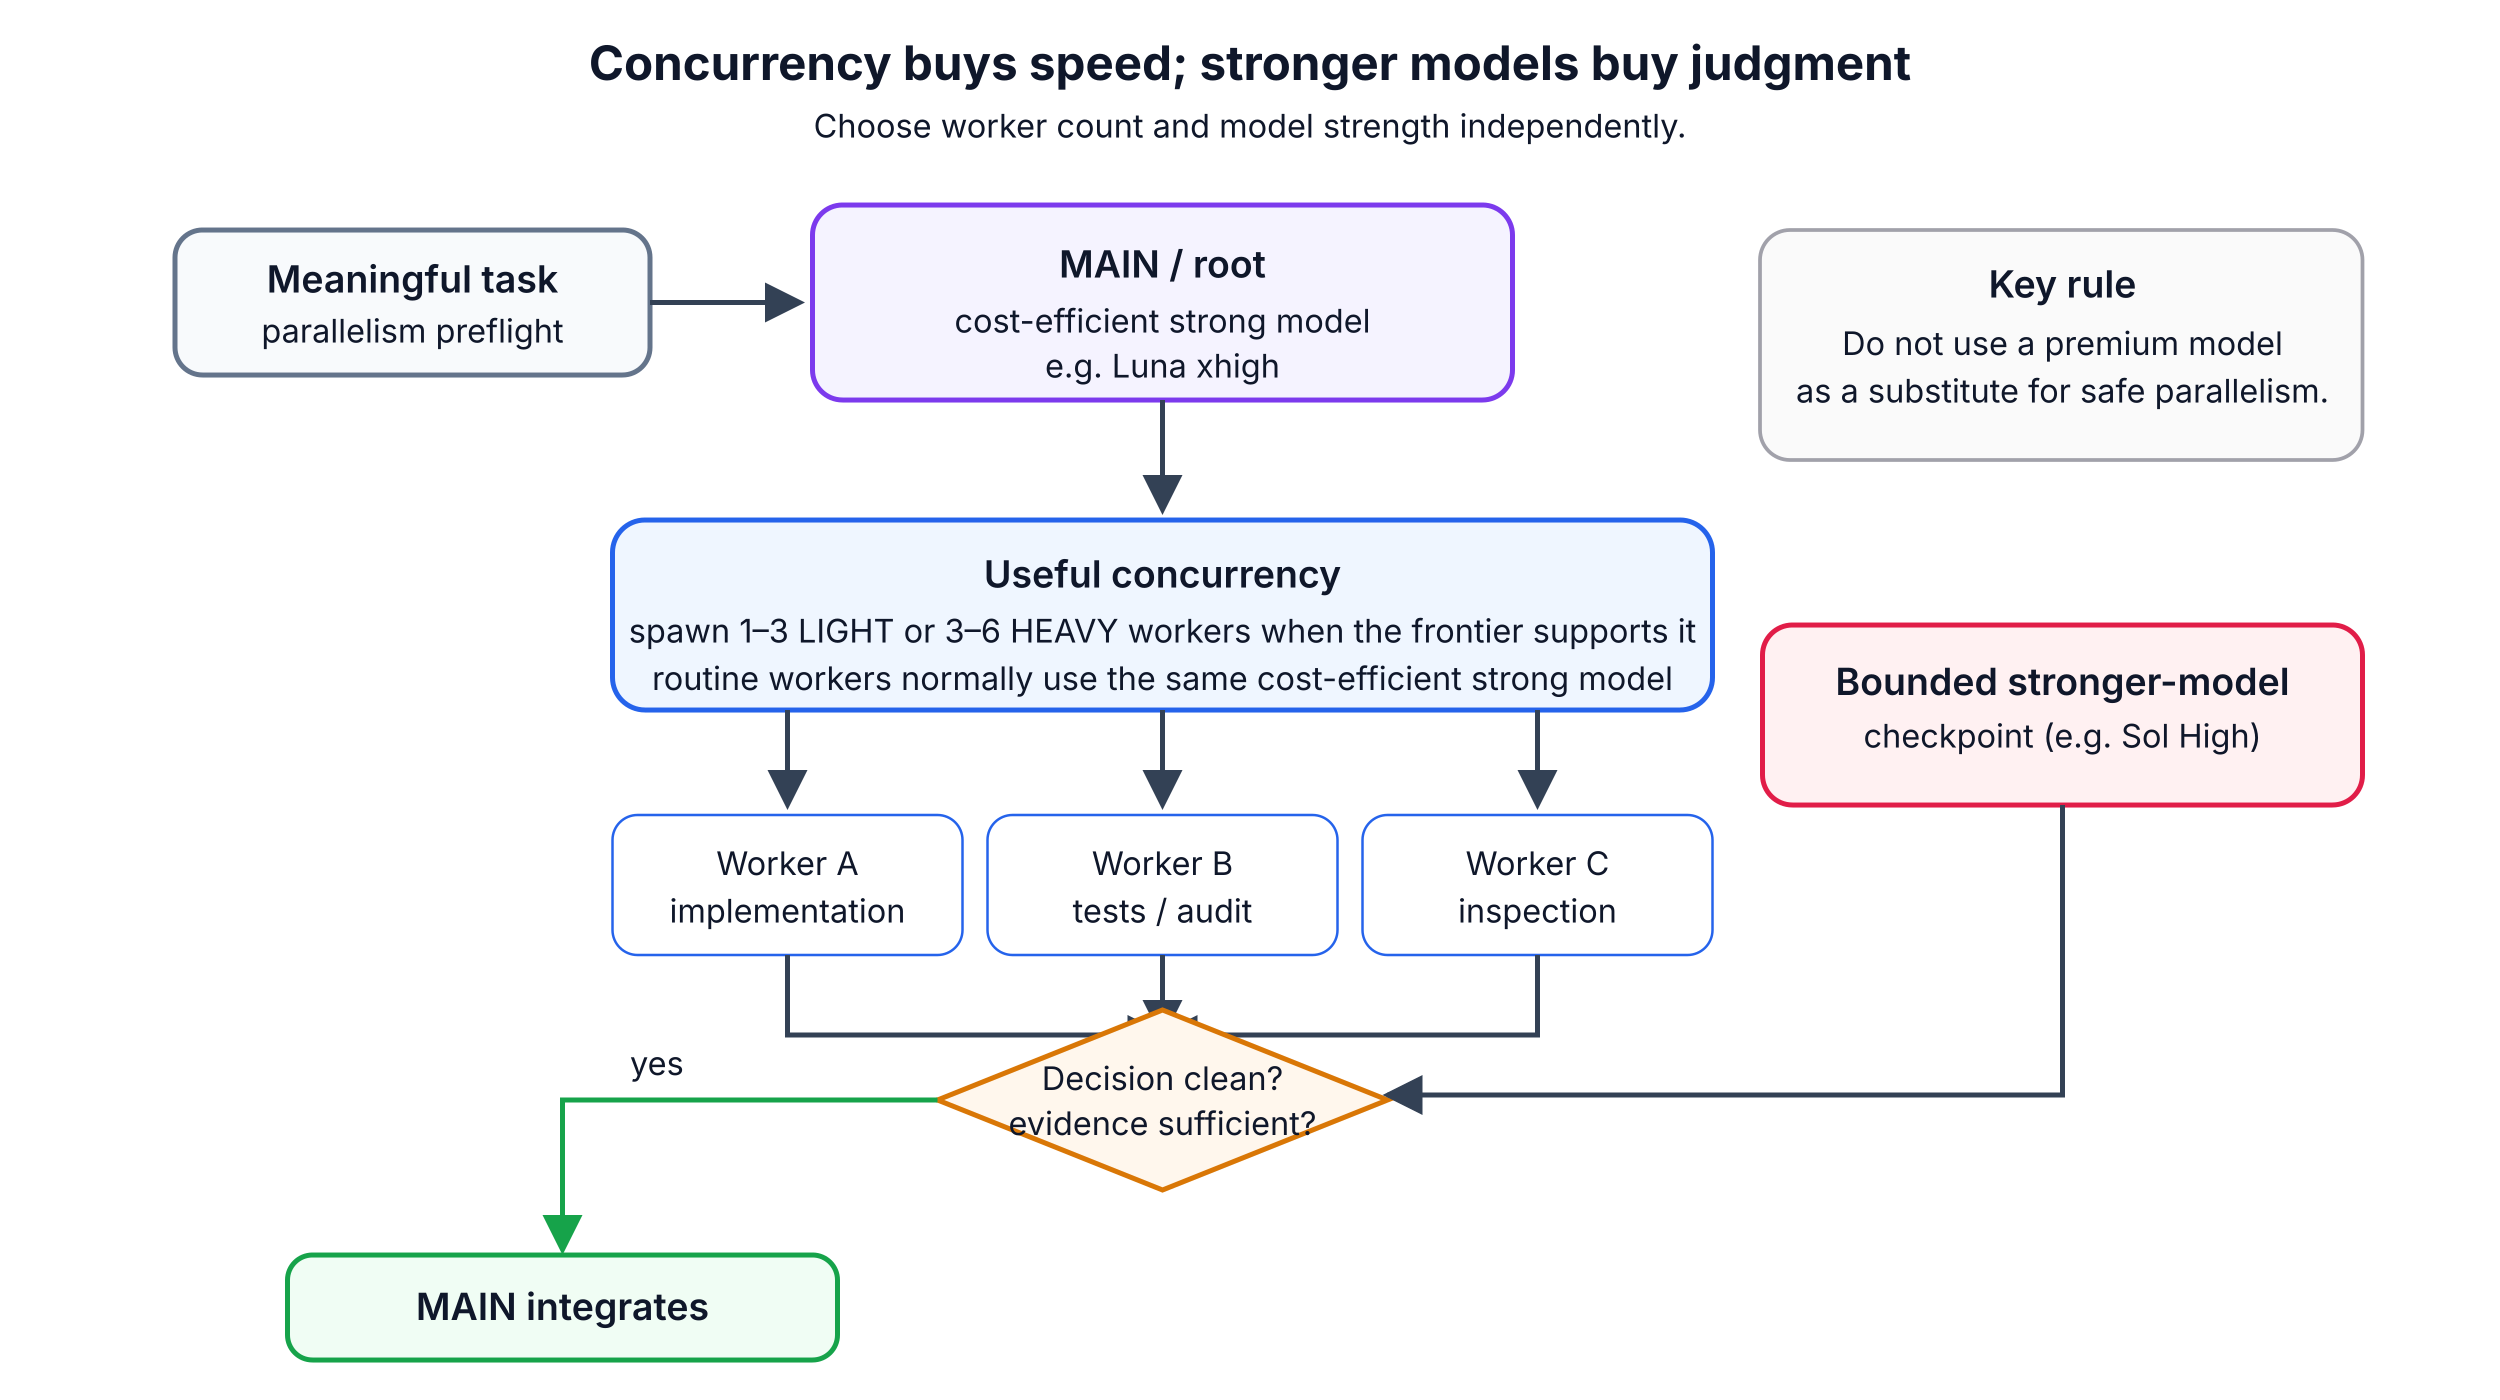
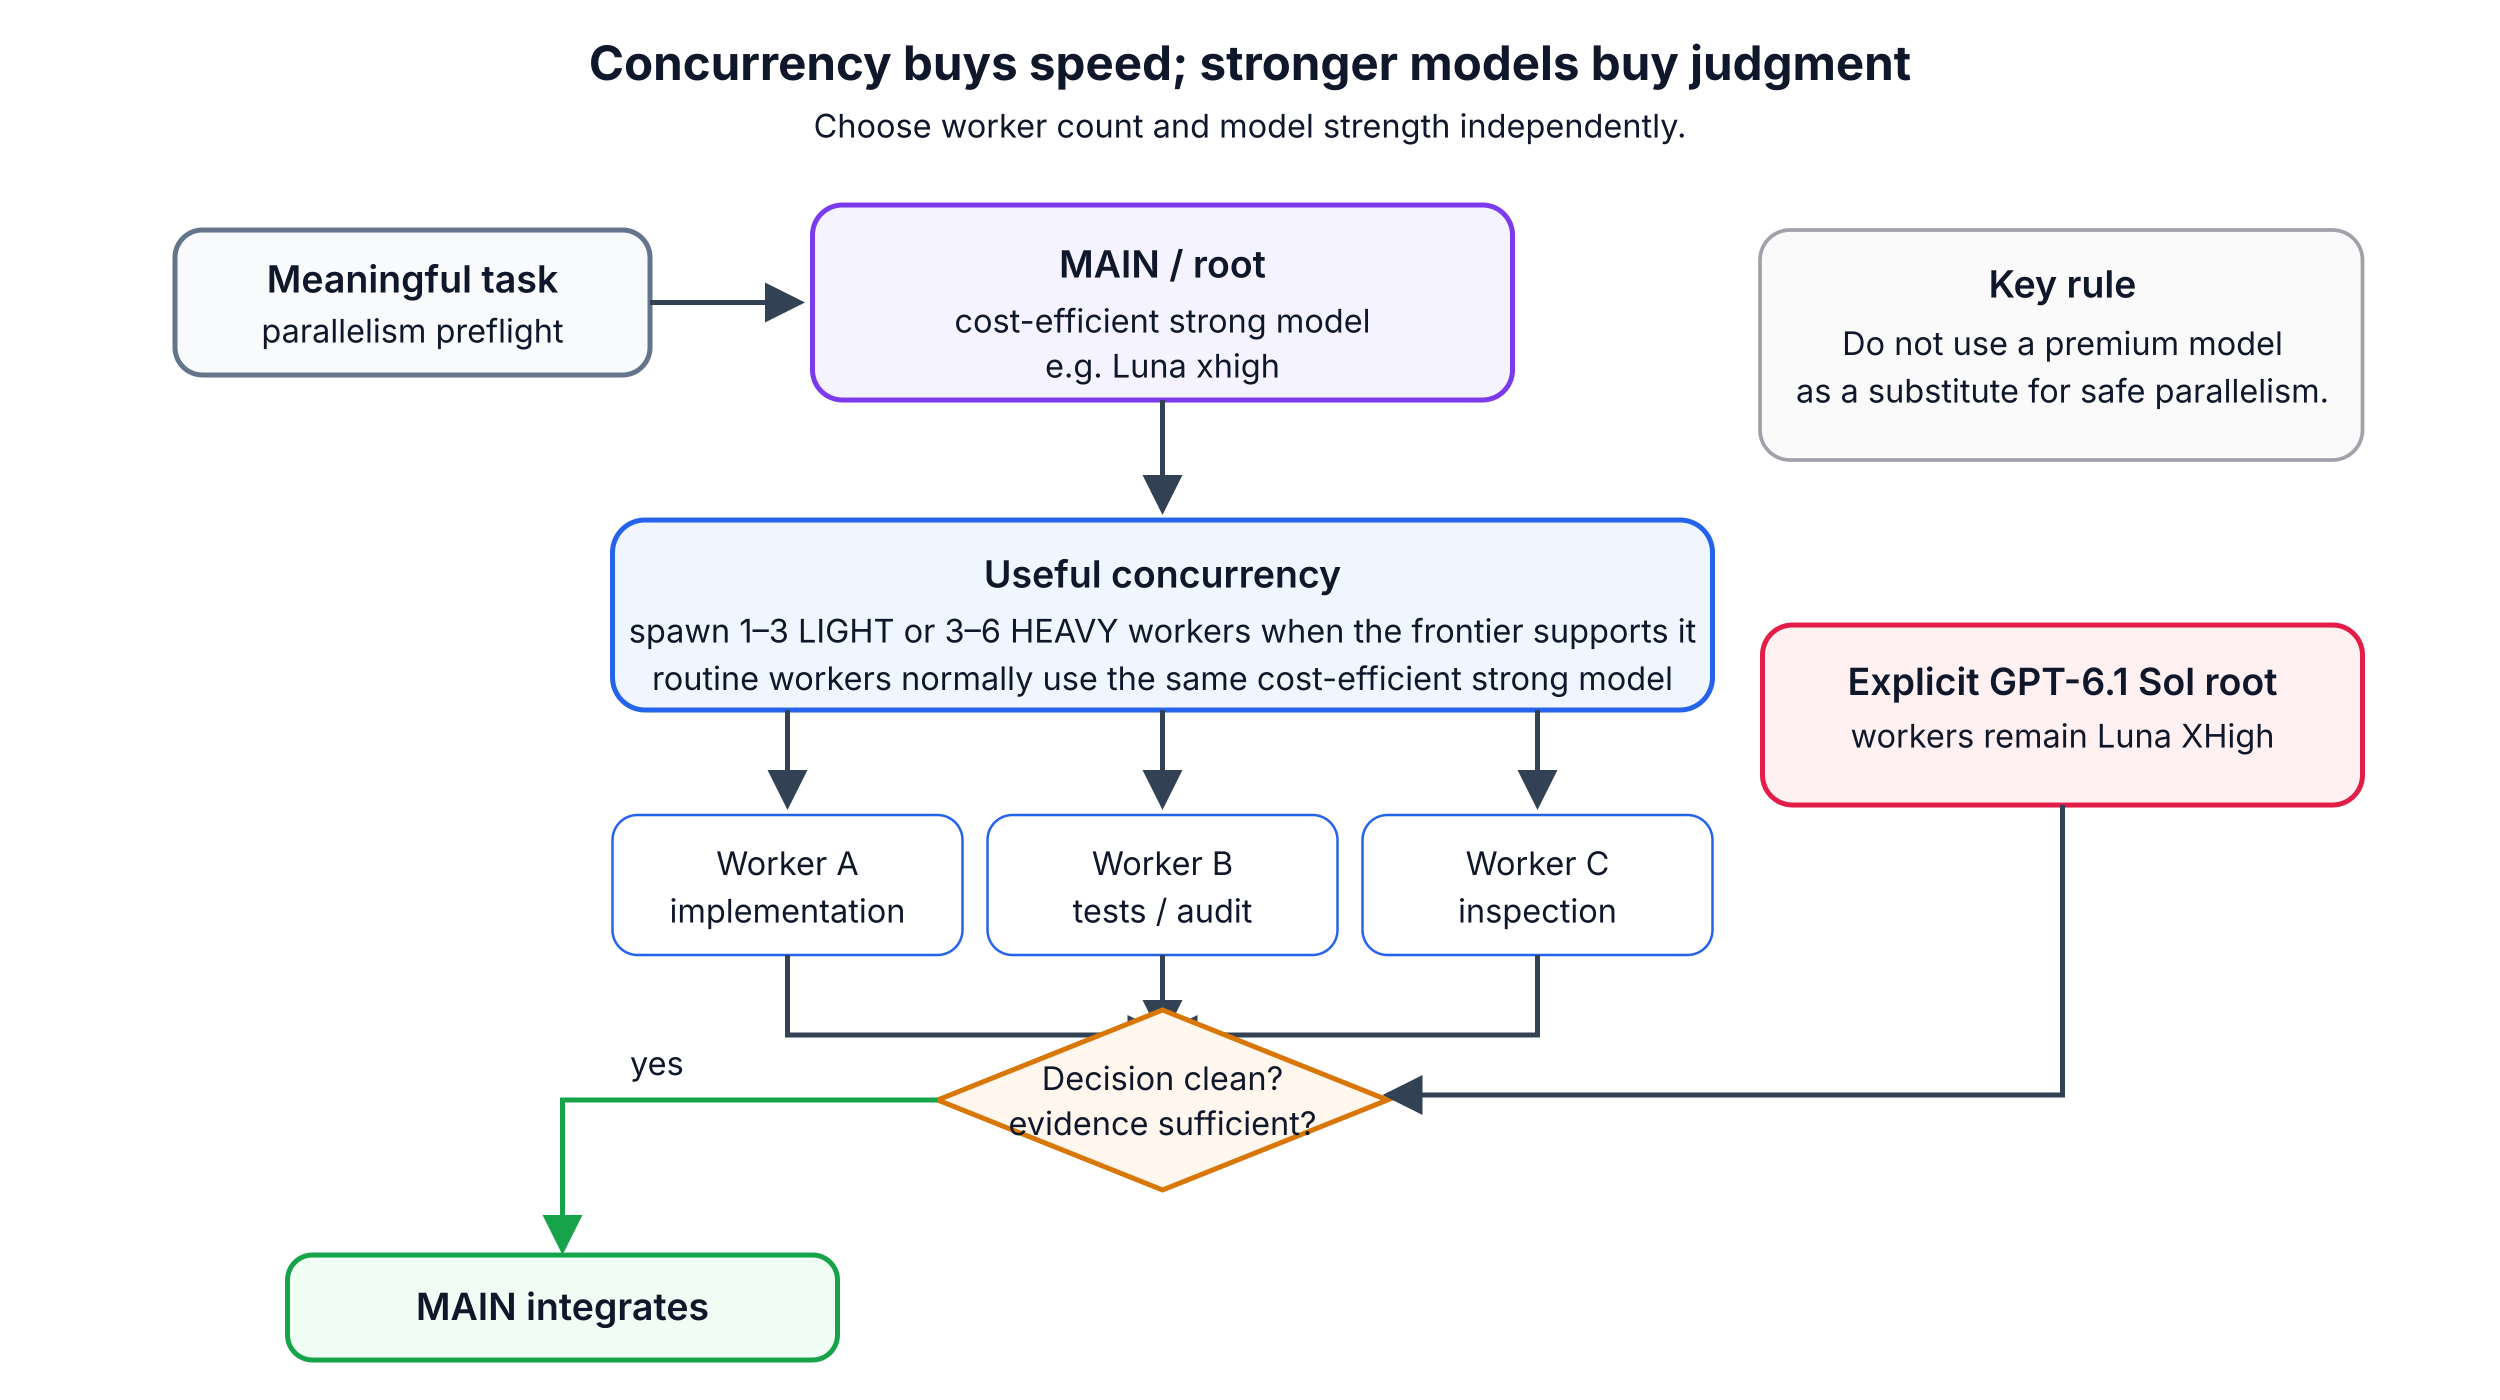
<svg xmlns="http://www.w3.org/2000/svg" width="1000" height="560" viewBox="0 0 1000 560">
  <rect width="1000" height="560" fill="#ffffff" />
  <defs>
    <marker id="arrow" markerWidth="8" markerHeight="8" refX="7" refY="4" orient="auto" markerUnits="strokeWidth">
      <path d="M0,0 L8,4 L0,8 Z" fill="#334155" />
    </marker>
    <marker id="arrowGreen" markerWidth="8" markerHeight="8" refX="7" refY="4" orient="auto" markerUnits="strokeWidth">
      <path d="M0,0 L8,4 L0,8 Z" fill="#16a34a" />
    </marker>
    <marker id="arrowRed" markerWidth="8" markerHeight="8" refX="7" refY="4" orient="auto" markerUnits="strokeWidth">
      <path d="M0,0 L8,4 L0,8 Z" fill="#dc2626" />
    </marker>
    <style>
      .txt { font-family: Inter, ui-sans-serif, system-ui, -apple-system, "Segoe UI", sans-serif; fill:#0f172a; }
      .small { font-size:13px; }
      .label { font-size:15px; font-weight:600; }
      .title { font-size:19px; font-weight:700; }
      .edge { stroke:#334155; stroke-width:2; fill:none; marker-end:url(#arrow); }
      .edge-green { stroke:#16a34a; stroke-width:2; fill:none; marker-end:url(#arrowGreen); }
      .edge-red { stroke:#dc2626; stroke-width:2; fill:none; marker-end:url(#arrowRed); }
    </style>
  </defs>
  <text x="500" y="32" text-anchor="middle" class="txt title">Concurrency buys speed; stronger models buy judgment</text>
  <text x="500" y="55" text-anchor="middle" class="txt small">Choose worker count and model strength independently.</text>
  <rect x="70" y="92" width="190" height="58" rx="11" fill="#f8fafc" stroke="#64748b" stroke-width="2" />
  <text x="165" y="117" text-anchor="middle" class="txt label">Meaningful task</text>
  <text x="165" y="137" text-anchor="middle" class="txt small">parallelism preflight</text>
  <line x1="260" y1="121" x2="320" y2="121" class="edge" />
  <rect x="325" y="82" width="280" height="78" rx="12" fill="#f5f3ff" stroke="#7c3aed" stroke-width="2" />
  <text x="465" y="111" text-anchor="middle" class="txt label">MAIN / root</text>
  <text x="465" y="133" text-anchor="middle" class="txt small">cost-efficient strong model</text>
  <text x="465" y="151" text-anchor="middle" class="txt small">e.g. Luna xhigh</text>
  <line x1="465" y1="160" x2="465" y2="204" class="edge" />
  <rect x="245" y="208" width="440" height="76" rx="13" fill="#eff6ff" stroke="#2563eb" stroke-width="2" />
  <text x="465" y="235" text-anchor="middle" class="txt label">Useful concurrency</text>
  <text x="465" y="257" text-anchor="middle" class="txt small">spawn 1–3 LIGHT or 3–6 HEAVY workers when the frontier supports it</text>
  <text x="465" y="276" text-anchor="middle" class="txt small">routine workers normally use the same cost-efficient strong model</text>
  <path d="M315 284 V322" class="edge" />
  <path d="M465 284 V322" class="edge" />
  <path d="M615 284 V322" class="edge" />
  <rect x="245" y="326" width="140" height="56" rx="10" fill="#ffffff" stroke="#2563eb" />
  <rect x="395" y="326" width="140" height="56" rx="10" fill="#ffffff" stroke="#2563eb" />
  <rect x="545" y="326" width="140" height="56" rx="10" fill="#ffffff" stroke="#2563eb" />
  <text x="315" y="350" text-anchor="middle" class="txt small">Worker A</text>
  <text x="315" y="369" text-anchor="middle" class="txt small">implementation</text>
  <text x="465" y="350" text-anchor="middle" class="txt small">Worker B</text>
  <text x="465" y="369" text-anchor="middle" class="txt small">tests / audit</text>
  <text x="615" y="350" text-anchor="middle" class="txt small">Worker C</text>
  <text x="615" y="369" text-anchor="middle" class="txt small">inspection</text>
  <path d="M315 382 V414 H465" class="edge" />
  <path d="M465 382 V414" class="edge" />
  <path d="M615 382 V414 H465" class="edge" />
  <polygon points="465,404 555,440 465,476 375,440" fill="#fff7ed" stroke="#d97706" stroke-width="2" />
  <text x="465" y="436" text-anchor="middle" class="txt small">Decision clean?</text>
  <text x="465" y="454" text-anchor="middle" class="txt small">evidence sufficient?</text>
  <path d="M375 440 H225 V500" class="edge-green" />
  <text x="252" y="430" class="txt small" fill="#15803d">yes</text>
  <rect x="115" y="502" width="220" height="42" rx="10" fill="#f0fdf4" stroke="#16a34a" stroke-width="2" />
  <text x="225" y="528" text-anchor="middle" class="txt label">MAIN integrates</text>
  <rect x="705" y="250" width="240" height="72" rx="12" fill="#fff1f2" stroke="#e11d48" stroke-width="2" />
-   <text x="825" y="278" text-anchor="middle" class="txt label">Bounded stronger-model</text>
-   <text x="825" y="299" text-anchor="middle" class="txt small">checkpoint (e.g. Sol High)</text>
+   <text x="825" y="278" text-anchor="middle" class="txt label">Explicit GPT-6.1 Sol root</text>
+   <text x="825" y="299" text-anchor="middle" class="txt small">workers remain Luna XHigh</text>
  <path d="M825 322 V438 H555" class="edge" />
  <rect x="704" y="92" width="241" height="92" rx="12" fill="#fafafa" stroke="#a1a1aa" stroke-width="1.5" />
  <text x="825" y="119" text-anchor="middle" class="txt label">Key rule</text>
  <text x="825" y="142" text-anchor="middle" class="txt small">Do not use a premium model</text>
  <text x="825" y="161" text-anchor="middle" class="txt small">as a substitute for safe parallelism.</text>
</svg>
